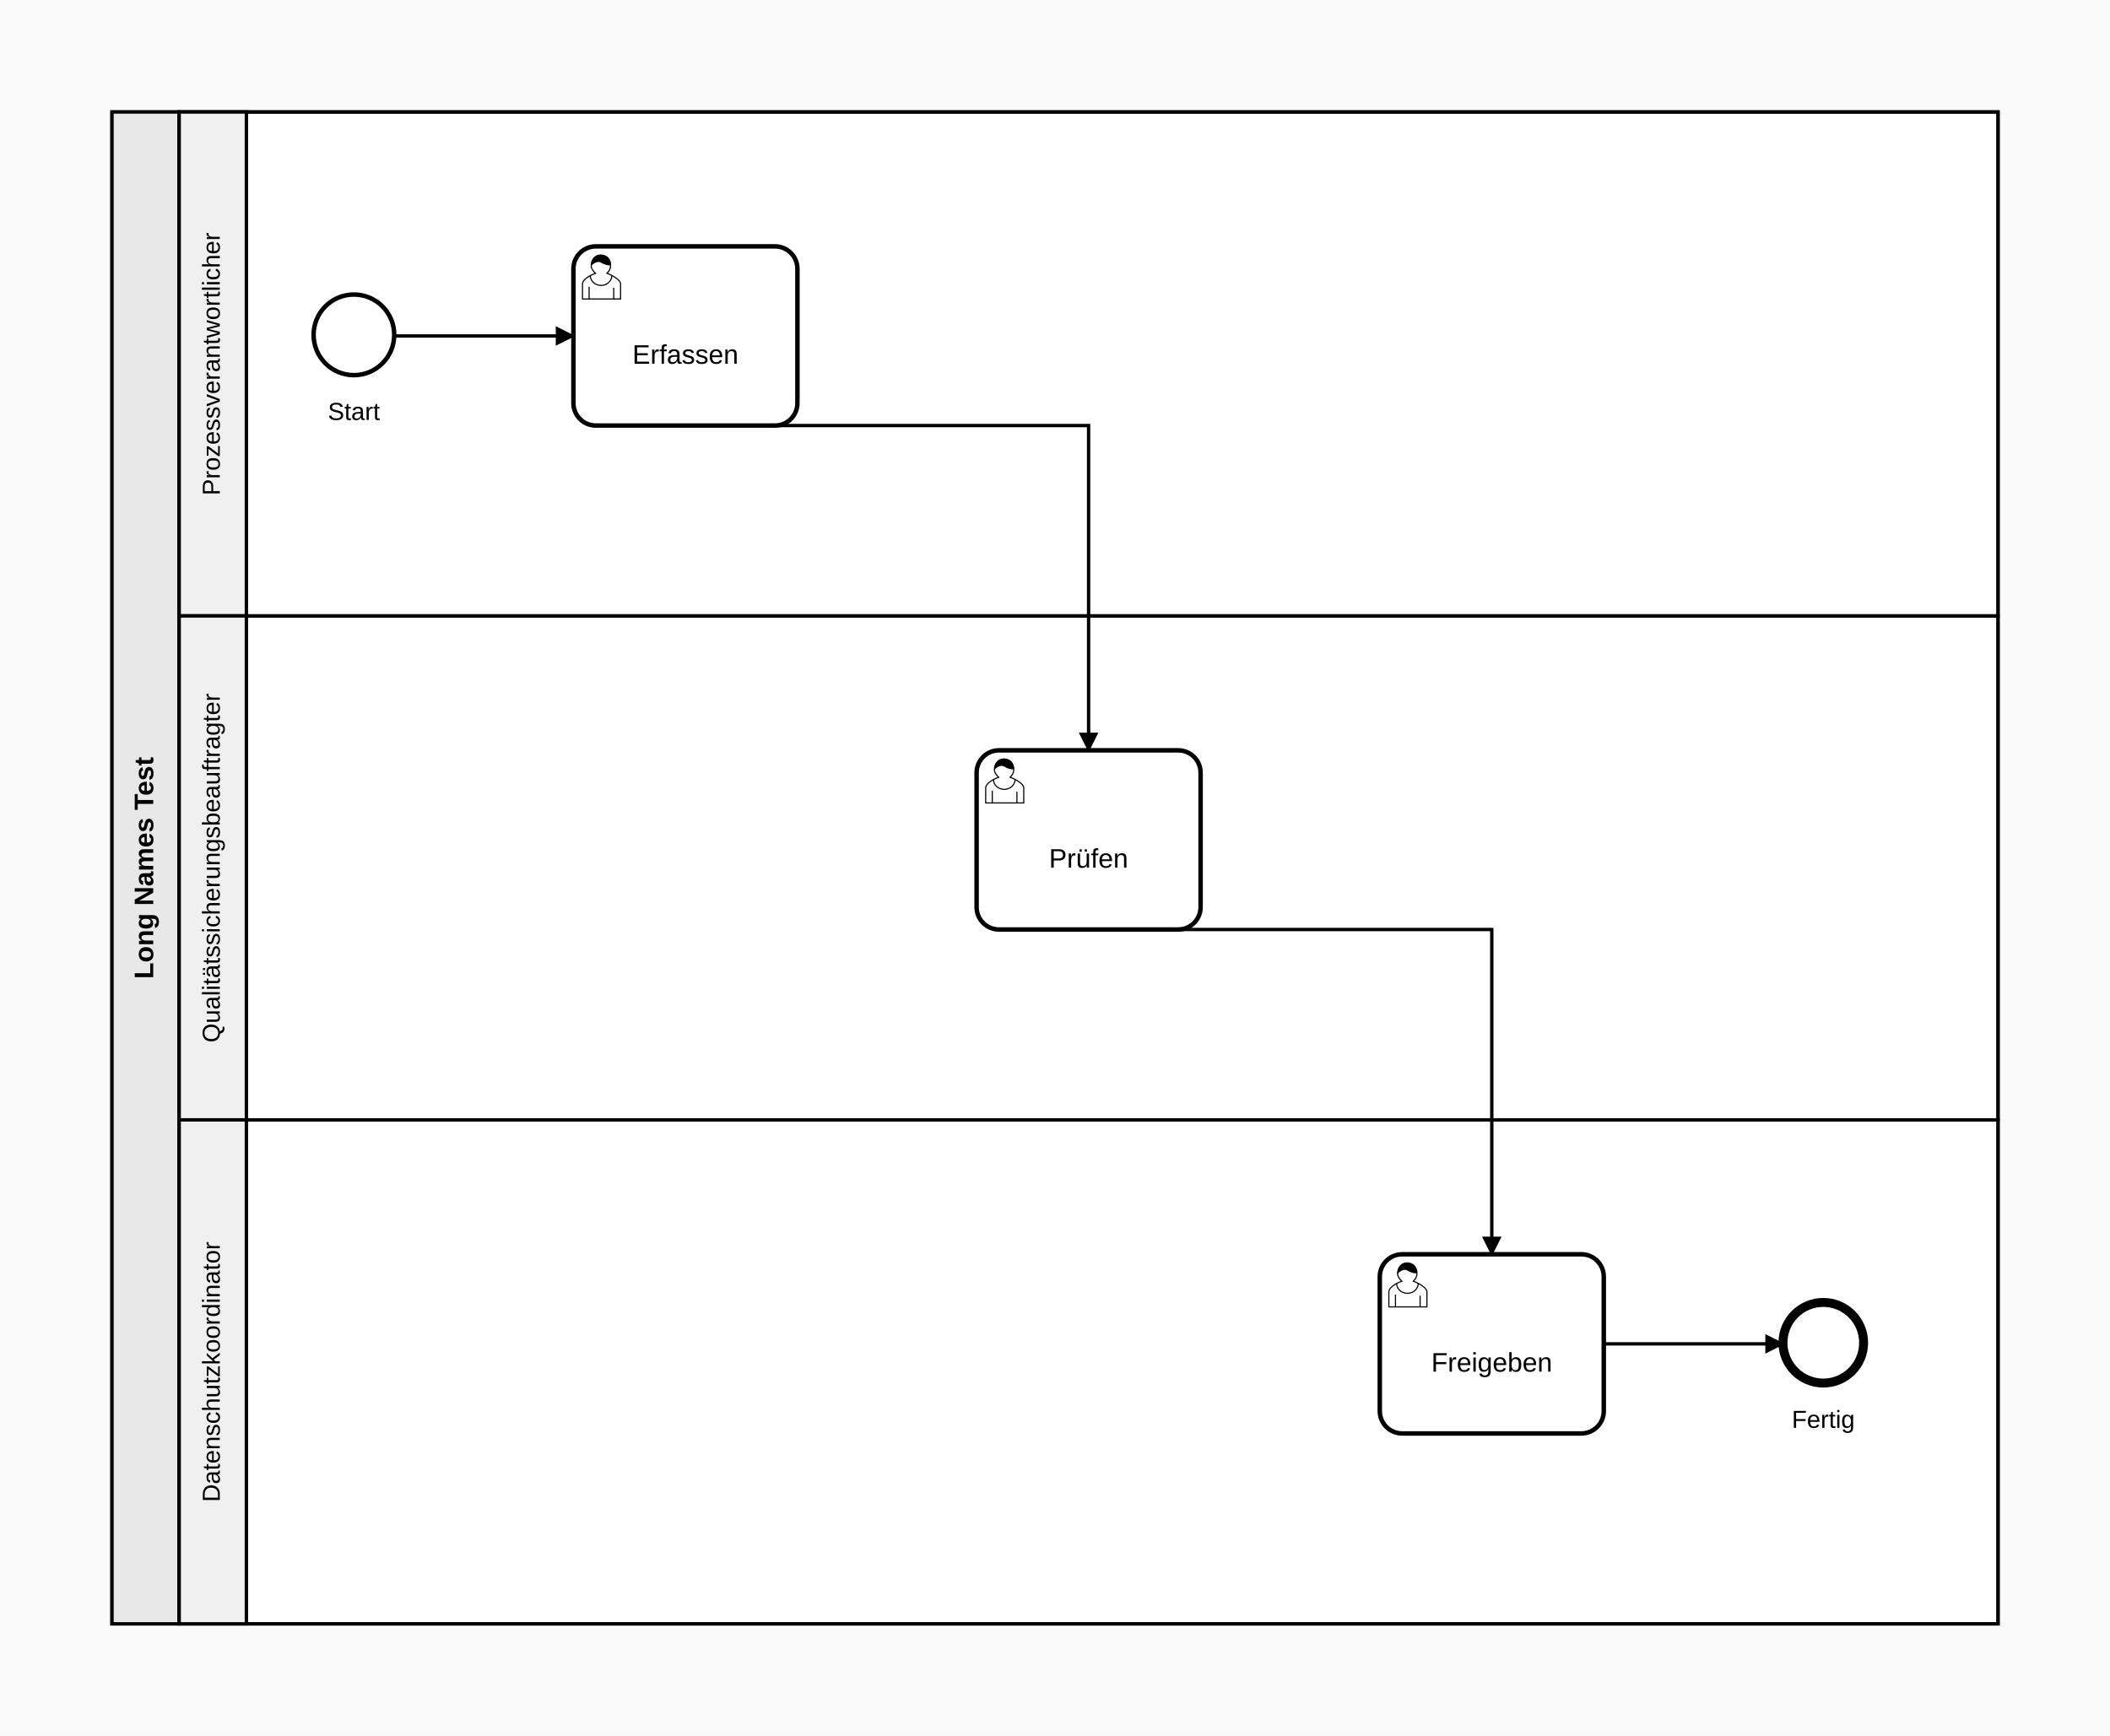
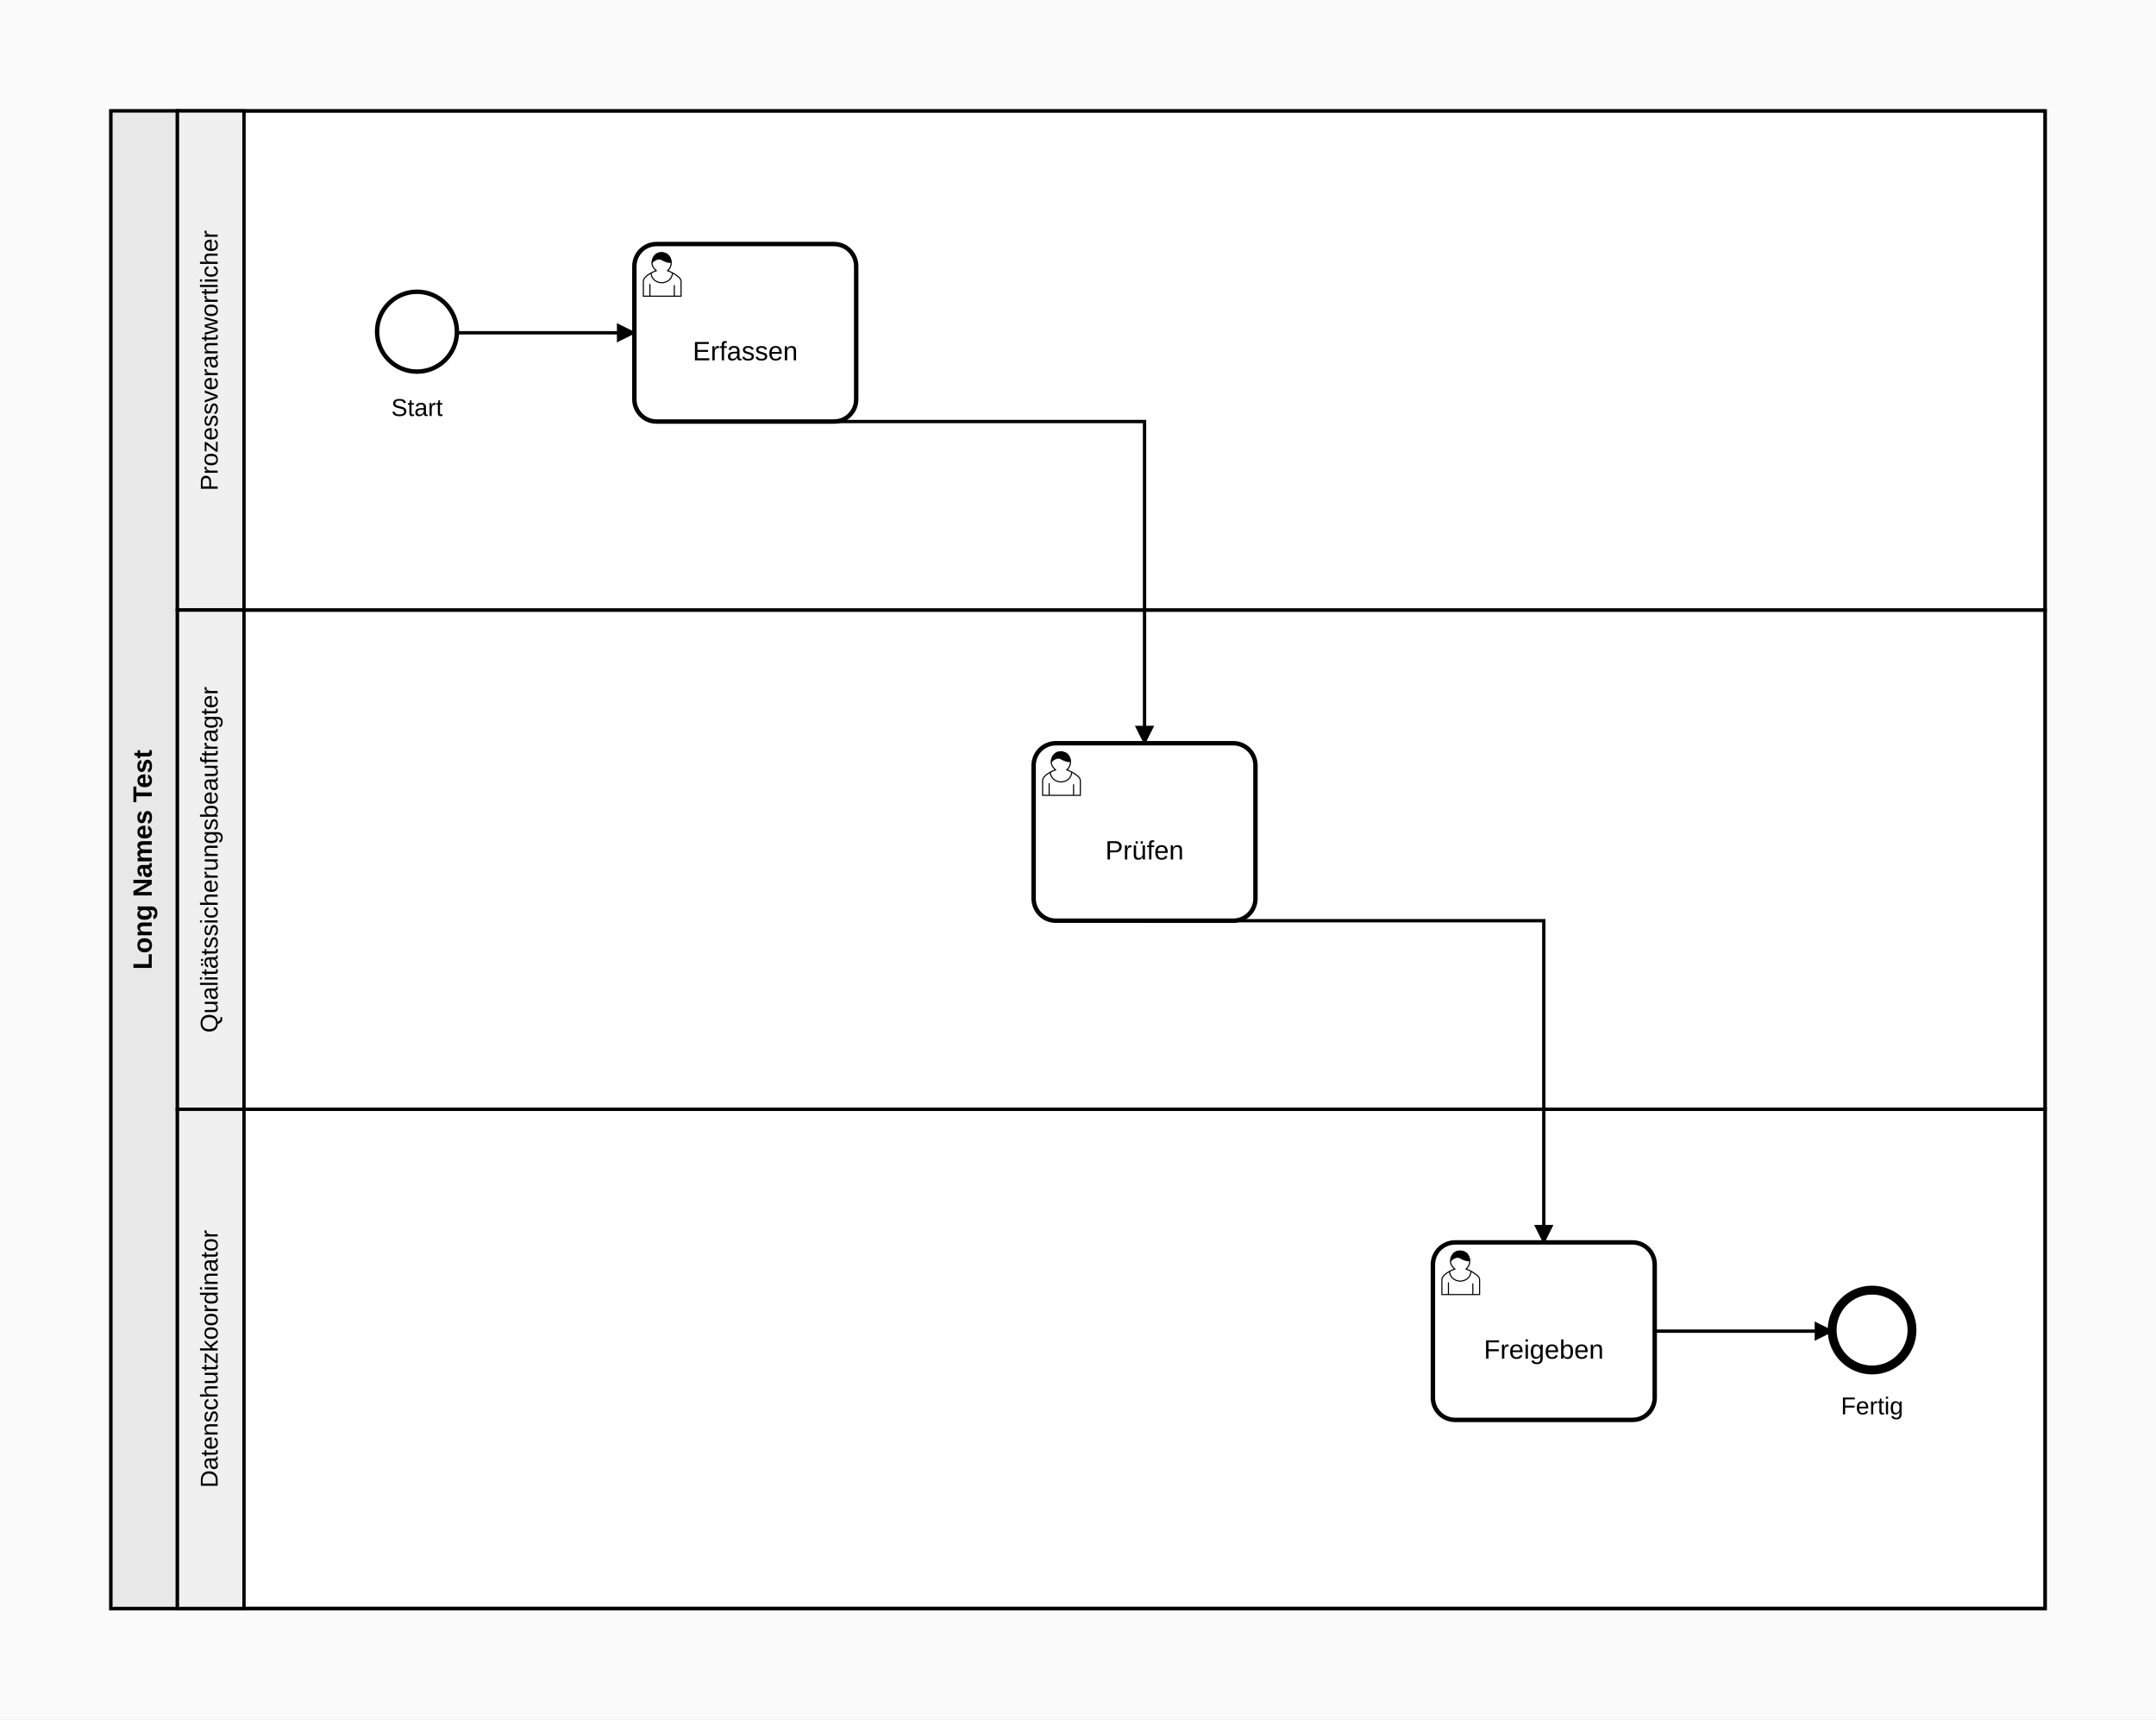
- <svg xmlns="http://www.w3.org/2000/svg" width="942" height="775" viewBox="0 0 942 775" font-family="Arial, sans-serif">
+ <svg xmlns="http://www.w3.org/2000/svg" width="972" height="775" viewBox="0 0 972 775" font-family="Arial, sans-serif">
  <defs>
    <marker id="seq-end" viewBox="0 0 20 20" refX="11" refY="10" markerWidth="10" markerHeight="10" orient="auto">
      <path d="M 1 5 L 11 10 L 1 15 Z" fill="#000000" stroke="#000000" stroke-width="1" />
    </marker>
    <marker id="seq-default-src" viewBox="0 0 20 20" refX="6" refY="10" markerWidth="10" markerHeight="10" orient="auto">
      <path d="M 6 3 L 10 17" stroke="#000000" stroke-width="1.5" />
    </marker>
    <marker id="seq-conditional-src" viewBox="0 0 20 20" refX="1" refY="10" markerWidth="12" markerHeight="12" orient="auto">
      <path d="M 1 10 L 8 6 L 15 10 L 8 14 Z" fill="#ffffff" stroke="#000000" stroke-width="1" />
    </marker>
    <marker id="msg-start" viewBox="0 0 20 20" refX="6" refY="6" markerWidth="20" markerHeight="20" orient="auto">
      <circle cx="6" cy="6" r="3.5" fill="#ffffff" stroke="#000000" stroke-width="1" />
    </marker>
    <marker id="msg-end" viewBox="0 0 20 20" refX="8.5" refY="5" markerWidth="20" markerHeight="20" orient="auto">
      <path d="m 1 5 l 0 -3 l 7 3 l -7 3 z" fill="#ffffff" stroke="#000000" stroke-width="1" stroke-linecap="butt" />
    </marker>
    <marker id="assoc-end" viewBox="0 0 20 20" refX="11" refY="10" markerWidth="10" markerHeight="10" orient="auto">
      <path d="M 1 5 L 11 10 L 1 15" fill="none" stroke="#000000" stroke-width="1.5" />
    </marker>
  </defs>
-   <rect width="942" height="775" fill="#fafafa" />
-   <rect x="50" y="50" width="842" height="675" fill="#ffffff" stroke="#000000" stroke-width="1.5" />
+   <rect width="972" height="775" fill="#fafafa" />
+   <rect x="50" y="50" width="872" height="675" fill="#ffffff" stroke="#000000" stroke-width="1.5" />
  <rect x="50" y="50" width="30" height="675" fill="#e8e8e8" stroke="#000000" stroke-width="1.5" />
  <text x="65" y="387.5" text-anchor="middle" dominant-baseline="middle" font-size="12" font-weight="bold" fill="#000000" transform="rotate(-90,65,387.5)">Long Names Test</text>
-   <rect x="80" y="50" width="812" height="225" fill="#ffffff" fill-opacity="0.25" stroke="#000000" stroke-width="1.5" />
+   <rect x="80" y="50" width="842" height="225" fill="#ffffff" fill-opacity="0.25" stroke="#000000" stroke-width="1.5" />
  <rect x="80" y="50" width="30" height="225" fill="#f0f0f0" stroke="#000000" stroke-width="1.5" />
  <text x="95" y="162.5" text-anchor="middle" dominant-baseline="middle" font-size="11" fill="#000000" transform="rotate(-90,95,162.5)">Prozessverantwortlicher</text>
-   <rect x="80" y="275" width="812" height="225" fill="#ffffff" fill-opacity="0.25" stroke="#000000" stroke-width="1.5" />
+   <rect x="80" y="275" width="842" height="225" fill="#ffffff" fill-opacity="0.25" stroke="#000000" stroke-width="1.5" />
  <rect x="80" y="275" width="30" height="225" fill="#f0f0f0" stroke="#000000" stroke-width="1.5" />
  <text x="95" y="387.5" text-anchor="middle" dominant-baseline="middle" font-size="11" fill="#000000" transform="rotate(-90,95,387.5)">Qualitätssicherungsbeauftragter</text>
-   <rect x="80" y="500" width="812" height="225" fill="#ffffff" fill-opacity="0.25" stroke="#000000" stroke-width="1.5" />
+   <rect x="80" y="500" width="842" height="225" fill="#ffffff" fill-opacity="0.25" stroke="#000000" stroke-width="1.5" />
  <rect x="80" y="500" width="30" height="225" fill="#f0f0f0" stroke="#000000" stroke-width="1.5" />
  <text x="95" y="612.5" text-anchor="middle" dominant-baseline="middle" font-size="11" fill="#000000" transform="rotate(-90,95,612.5)">Datenschutzkoordinator</text>
-   <path d="M 176 150 L 256 150" stroke="#000000" stroke-width="1.5" fill="none" marker-end="url(#seq-end)" />
-   <path d="M 306 190 L 486 190 L 486 335" stroke="#000000" stroke-width="1.5" fill="none" marker-end="url(#seq-end)" />
-   <path d="M 486 415 L 666 415 L 666 560" stroke="#000000" stroke-width="1.5" fill="none" marker-end="url(#seq-end)" />
-   <path d="M 716 600 L 796 600" stroke="#000000" stroke-width="1.5" fill="none" marker-end="url(#seq-end)" />
-   <circle cx="158" cy="149.5" r="18" fill="#ffffff" fill-opacity="0.95" stroke="#000000" stroke-width="2" />
-   <text x="158" y="187.5" text-anchor="middle" font-size="11" fill="#000000">Start</text>
-   <rect x="256" y="110" width="100" height="80" rx="10" ry="10" fill="#ffffff" fill-opacity="0.95" stroke="#000000" stroke-width="2" />
+   <path d="M 206 150 L 286 150" stroke="#000000" stroke-width="1.5" fill="none" marker-end="url(#seq-end)" />
+   <path d="M 336 190 L 516 190 L 516 335" stroke="#000000" stroke-width="1.5" fill="none" marker-end="url(#seq-end)" />
+   <path d="M 516 415 L 696 415 L 696 560" stroke="#000000" stroke-width="1.5" fill="none" marker-end="url(#seq-end)" />
+   <path d="M 746 600 L 826 600" stroke="#000000" stroke-width="1.5" fill="none" marker-end="url(#seq-end)" />
+   <circle cx="188" cy="149.5" r="18" fill="#ffffff" fill-opacity="0.95" stroke="#000000" stroke-width="2" />
+   <text x="188" y="187.5" text-anchor="middle" font-size="11" fill="#000000">Start</text>
+   <rect x="286" y="110" width="100" height="80" rx="10" ry="10" fill="#ffffff" fill-opacity="0.95" stroke="#000000" stroke-width="2" />
  <g>
-     <path d="m 271,122 c 0.909,-0.845 1.594,-2.049 1.594,-3.385 0,-2.554 -1.805,-4.622 -4.357,-4.622 -2.552,0 -4.288,2.068 -4.288,4.622 0,1.348 0.974,2.562 1.896,3.405 -0.529,0.187 -5.669,2.097 -5.794,4.756 v 6.718 h 17 v -6.718 c 0,-2.298 -5.528,-4.595 -6.051,-4.776 z m -8,6 l 0,5.5 m 11,0 l 0,-5" fill="#ffffff" stroke="#000000" stroke-width="0.5" />
-     <path d="m 273.162,123.009 c 0,2.447 -2.158,4.431 -4.821,4.431 -2.665,0 -4.822,-1.981 -4.822,-4.431" fill="none" stroke="#000000" stroke-width="0.5" />
-     <path d="m 264.1,118.2 c 0,0 2.251,-2.358 4.274,-1.177 2.024,1.181 4.221,1.537 4.124,0.965 -0.098,-0.57 -0.117,-3.791 -4.191,-4.136 -3.575,0.001 -4.208,3.367 -4.207,4.348 z" fill="#000000" stroke="#000000" stroke-width="0.5" />
+     <path d="m 301,122 c 0.909,-0.845 1.594,-2.049 1.594,-3.385 0,-2.554 -1.805,-4.622 -4.357,-4.622 -2.552,0 -4.288,2.068 -4.288,4.622 0,1.348 0.974,2.562 1.896,3.405 -0.529,0.187 -5.669,2.097 -5.794,4.756 v 6.718 h 17 v -6.718 c 0,-2.298 -5.528,-4.595 -6.051,-4.776 z m -8,6 l 0,5.5 m 11,0 l 0,-5" fill="#ffffff" stroke="#000000" stroke-width="0.5" />
+     <path d="m 303.162,123.009 c 0,2.447 -2.158,4.431 -4.821,4.431 -2.665,0 -4.822,-1.981 -4.822,-4.431" fill="none" stroke="#000000" stroke-width="0.5" />
+     <path d="m 294.1,118.2 c 0,0 2.251,-2.358 4.274,-1.177 2.024,1.181 4.221,1.537 4.124,0.965 -0.098,-0.57 -0.117,-3.791 -4.191,-4.136 -3.575,0.001 -4.208,3.367 -4.207,4.348 z" fill="#000000" stroke="#000000" stroke-width="0.5" />
  </g>
-   <text x="306" y="159" text-anchor="middle" dominant-baseline="middle" font-size="12" fill="#000000">Erfassen</text>
-   <rect x="436" y="335" width="100" height="80" rx="10" ry="10" fill="#ffffff" fill-opacity="0.95" stroke="#000000" stroke-width="2" />
+   <text x="336" y="159" text-anchor="middle" dominant-baseline="middle" font-size="12" fill="#000000">Erfassen</text>
+   <rect x="466" y="335" width="100" height="80" rx="10" ry="10" fill="#ffffff" fill-opacity="0.95" stroke="#000000" stroke-width="2" />
  <g>
-     <path d="m 451,347 c 0.909,-0.845 1.594,-2.049 1.594,-3.385 0,-2.554 -1.805,-4.622 -4.357,-4.622 -2.552,0 -4.288,2.068 -4.288,4.622 0,1.348 0.974,2.562 1.896,3.405 -0.529,0.187 -5.669,2.097 -5.794,4.756 v 6.718 h 17 v -6.718 c 0,-2.298 -5.528,-4.595 -6.051,-4.776 z m -8,6 l 0,5.5 m 11,0 l 0,-5" fill="#ffffff" stroke="#000000" stroke-width="0.5" />
-     <path d="m 453.162,348.009 c 0,2.447 -2.158,4.431 -4.821,4.431 -2.665,0 -4.822,-1.981 -4.822,-4.431" fill="none" stroke="#000000" stroke-width="0.5" />
-     <path d="m 444.1,343.2 c 0,0 2.251,-2.358 4.274,-1.177 2.024,1.181 4.221,1.537 4.124,0.965 -0.098,-0.57 -0.117,-3.791 -4.191,-4.136 -3.575,0.001 -4.208,3.367 -4.207,4.348 z" fill="#000000" stroke="#000000" stroke-width="0.5" />
+     <path d="m 481,347 c 0.909,-0.845 1.594,-2.049 1.594,-3.385 0,-2.554 -1.805,-4.622 -4.357,-4.622 -2.552,0 -4.288,2.068 -4.288,4.622 0,1.348 0.974,2.562 1.896,3.405 -0.529,0.187 -5.669,2.097 -5.794,4.756 v 6.718 h 17 v -6.718 c 0,-2.298 -5.528,-4.595 -6.051,-4.776 z m -8,6 l 0,5.5 m 11,0 l 0,-5" fill="#ffffff" stroke="#000000" stroke-width="0.5" />
+     <path d="m 483.162,348.009 c 0,2.447 -2.158,4.431 -4.821,4.431 -2.665,0 -4.822,-1.981 -4.822,-4.431" fill="none" stroke="#000000" stroke-width="0.5" />
+     <path d="m 474.1,343.2 c 0,0 2.251,-2.358 4.274,-1.177 2.024,1.181 4.221,1.537 4.124,0.965 -0.098,-0.57 -0.117,-3.791 -4.191,-4.136 -3.575,0.001 -4.208,3.367 -4.207,4.348 z" fill="#000000" stroke="#000000" stroke-width="0.5" />
  </g>
-   <text x="486" y="384" text-anchor="middle" dominant-baseline="middle" font-size="12" fill="#000000">Prüfen</text>
-   <rect x="616" y="560" width="100" height="80" rx="10" ry="10" fill="#ffffff" fill-opacity="0.95" stroke="#000000" stroke-width="2" />
+   <text x="516" y="384" text-anchor="middle" dominant-baseline="middle" font-size="12" fill="#000000">Prüfen</text>
+   <rect x="646" y="560" width="100" height="80" rx="10" ry="10" fill="#ffffff" fill-opacity="0.95" stroke="#000000" stroke-width="2" />
  <g>
-     <path d="m 631,572 c 0.909,-0.845 1.594,-2.049 1.594,-3.385 0,-2.554 -1.805,-4.622 -4.357,-4.622 -2.552,0 -4.288,2.068 -4.288,4.622 0,1.348 0.974,2.562 1.896,3.405 -0.529,0.187 -5.669,2.097 -5.794,4.756 v 6.718 h 17 v -6.718 c 0,-2.298 -5.528,-4.595 -6.051,-4.776 z m -8,6 l 0,5.5 m 11,0 l 0,-5" fill="#ffffff" stroke="#000000" stroke-width="0.5" />
-     <path d="m 633.162,573.009 c 0,2.447 -2.158,4.431 -4.821,4.431 -2.665,0 -4.822,-1.981 -4.822,-4.431" fill="none" stroke="#000000" stroke-width="0.5" />
-     <path d="m 624.1,568.2 c 0,0 2.251,-2.358 4.274,-1.177 2.024,1.181 4.221,1.537 4.124,0.965 -0.098,-0.57 -0.117,-3.791 -4.191,-4.136 -3.575,0.001 -4.208,3.367 -4.207,4.348 z" fill="#000000" stroke="#000000" stroke-width="0.5" />
+     <path d="m 661,572 c 0.909,-0.845 1.594,-2.049 1.594,-3.385 0,-2.554 -1.805,-4.622 -4.357,-4.622 -2.552,0 -4.288,2.068 -4.288,4.622 0,1.348 0.974,2.562 1.896,3.405 -0.529,0.187 -5.669,2.097 -5.794,4.756 v 6.718 h 17 v -6.718 c 0,-2.298 -5.528,-4.595 -6.051,-4.776 z m -8,6 l 0,5.5 m 11,0 l 0,-5" fill="#ffffff" stroke="#000000" stroke-width="0.5" />
+     <path d="m 663.162,573.009 c 0,2.447 -2.158,4.431 -4.821,4.431 -2.665,0 -4.822,-1.981 -4.822,-4.431" fill="none" stroke="#000000" stroke-width="0.5" />
+     <path d="m 654.1,568.2 c 0,0 2.251,-2.358 4.274,-1.177 2.024,1.181 4.221,1.537 4.124,0.965 -0.098,-0.57 -0.117,-3.791 -4.191,-4.136 -3.575,0.001 -4.208,3.367 -4.207,4.348 z" fill="#000000" stroke="#000000" stroke-width="0.5" />
  </g>
-   <text x="666" y="609" text-anchor="middle" dominant-baseline="middle" font-size="12" fill="#000000">Freigeben</text>
-   <circle cx="814" cy="599.5" r="18" fill="#ffffff" fill-opacity="0.95" stroke="#000000" stroke-width="4" />
-   <text x="814" y="637.5" text-anchor="middle" font-size="11" fill="#000000">Fertig</text>
+   <text x="696" y="609" text-anchor="middle" dominant-baseline="middle" font-size="12" fill="#000000">Freigeben</text>
+   <circle cx="844" cy="599.5" r="18" fill="#ffffff" fill-opacity="0.95" stroke="#000000" stroke-width="4" />
+   <text x="844" y="637.5" text-anchor="middle" font-size="11" fill="#000000">Fertig</text>
</svg>
